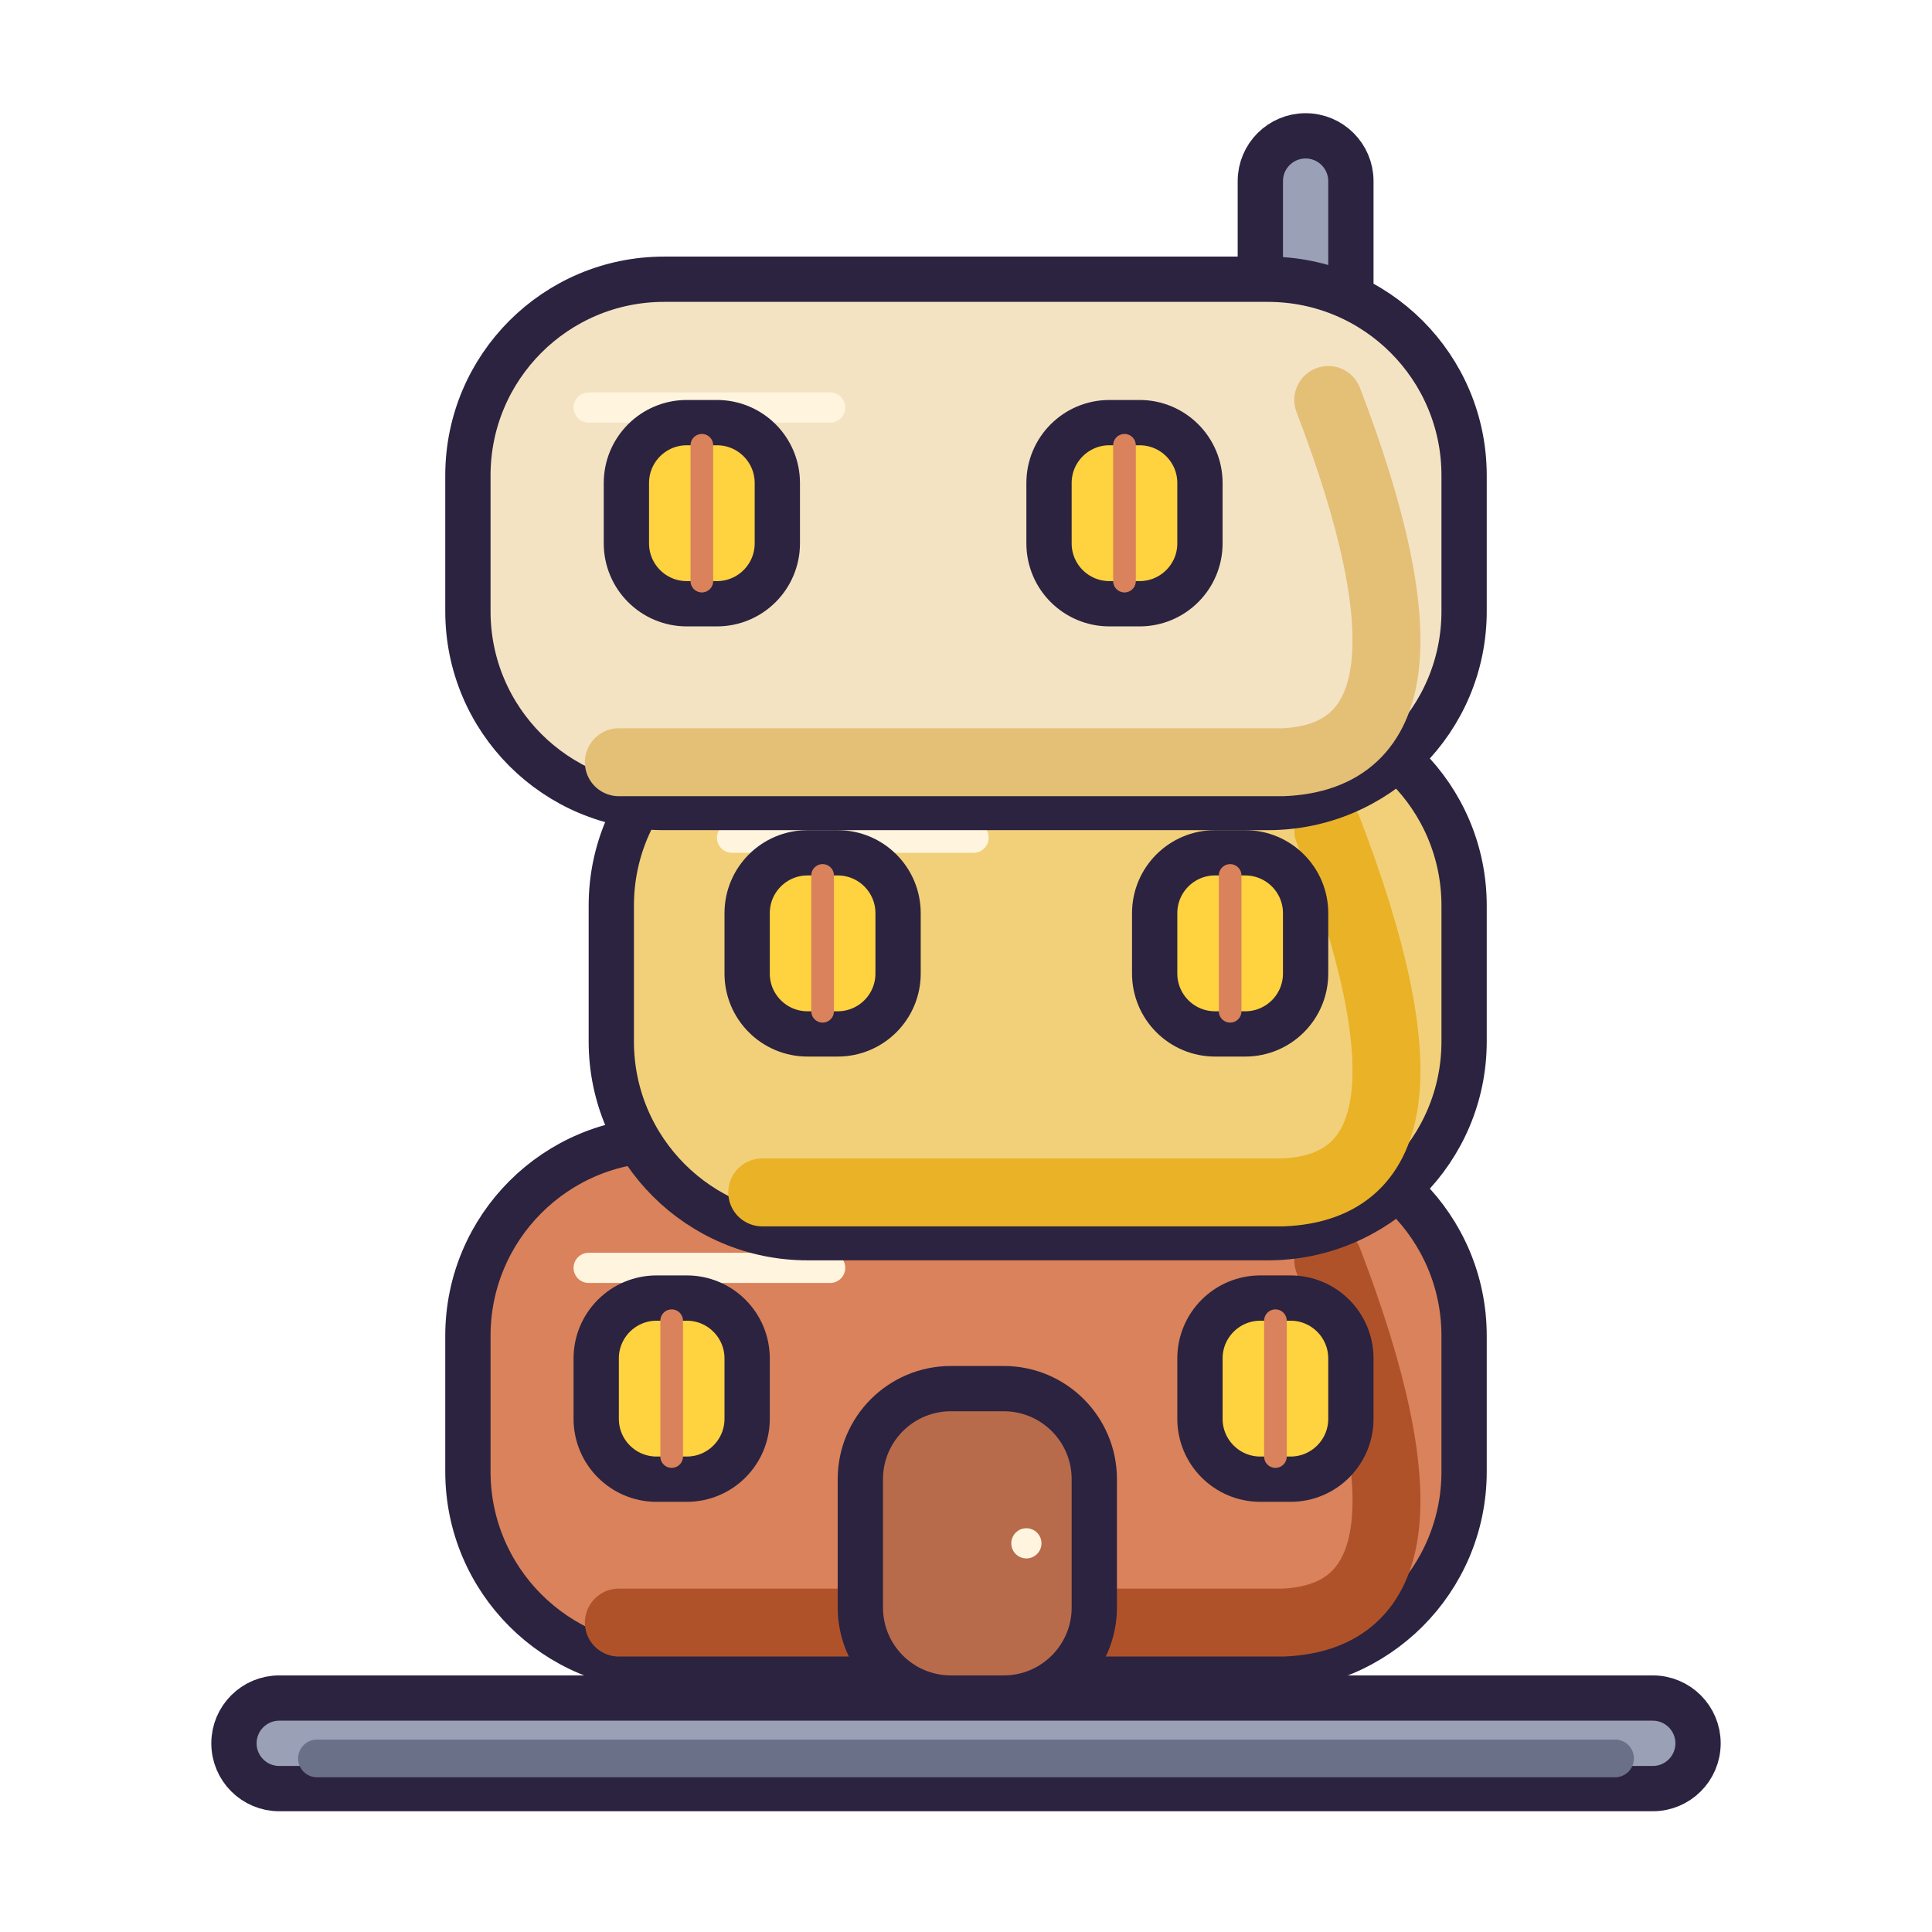
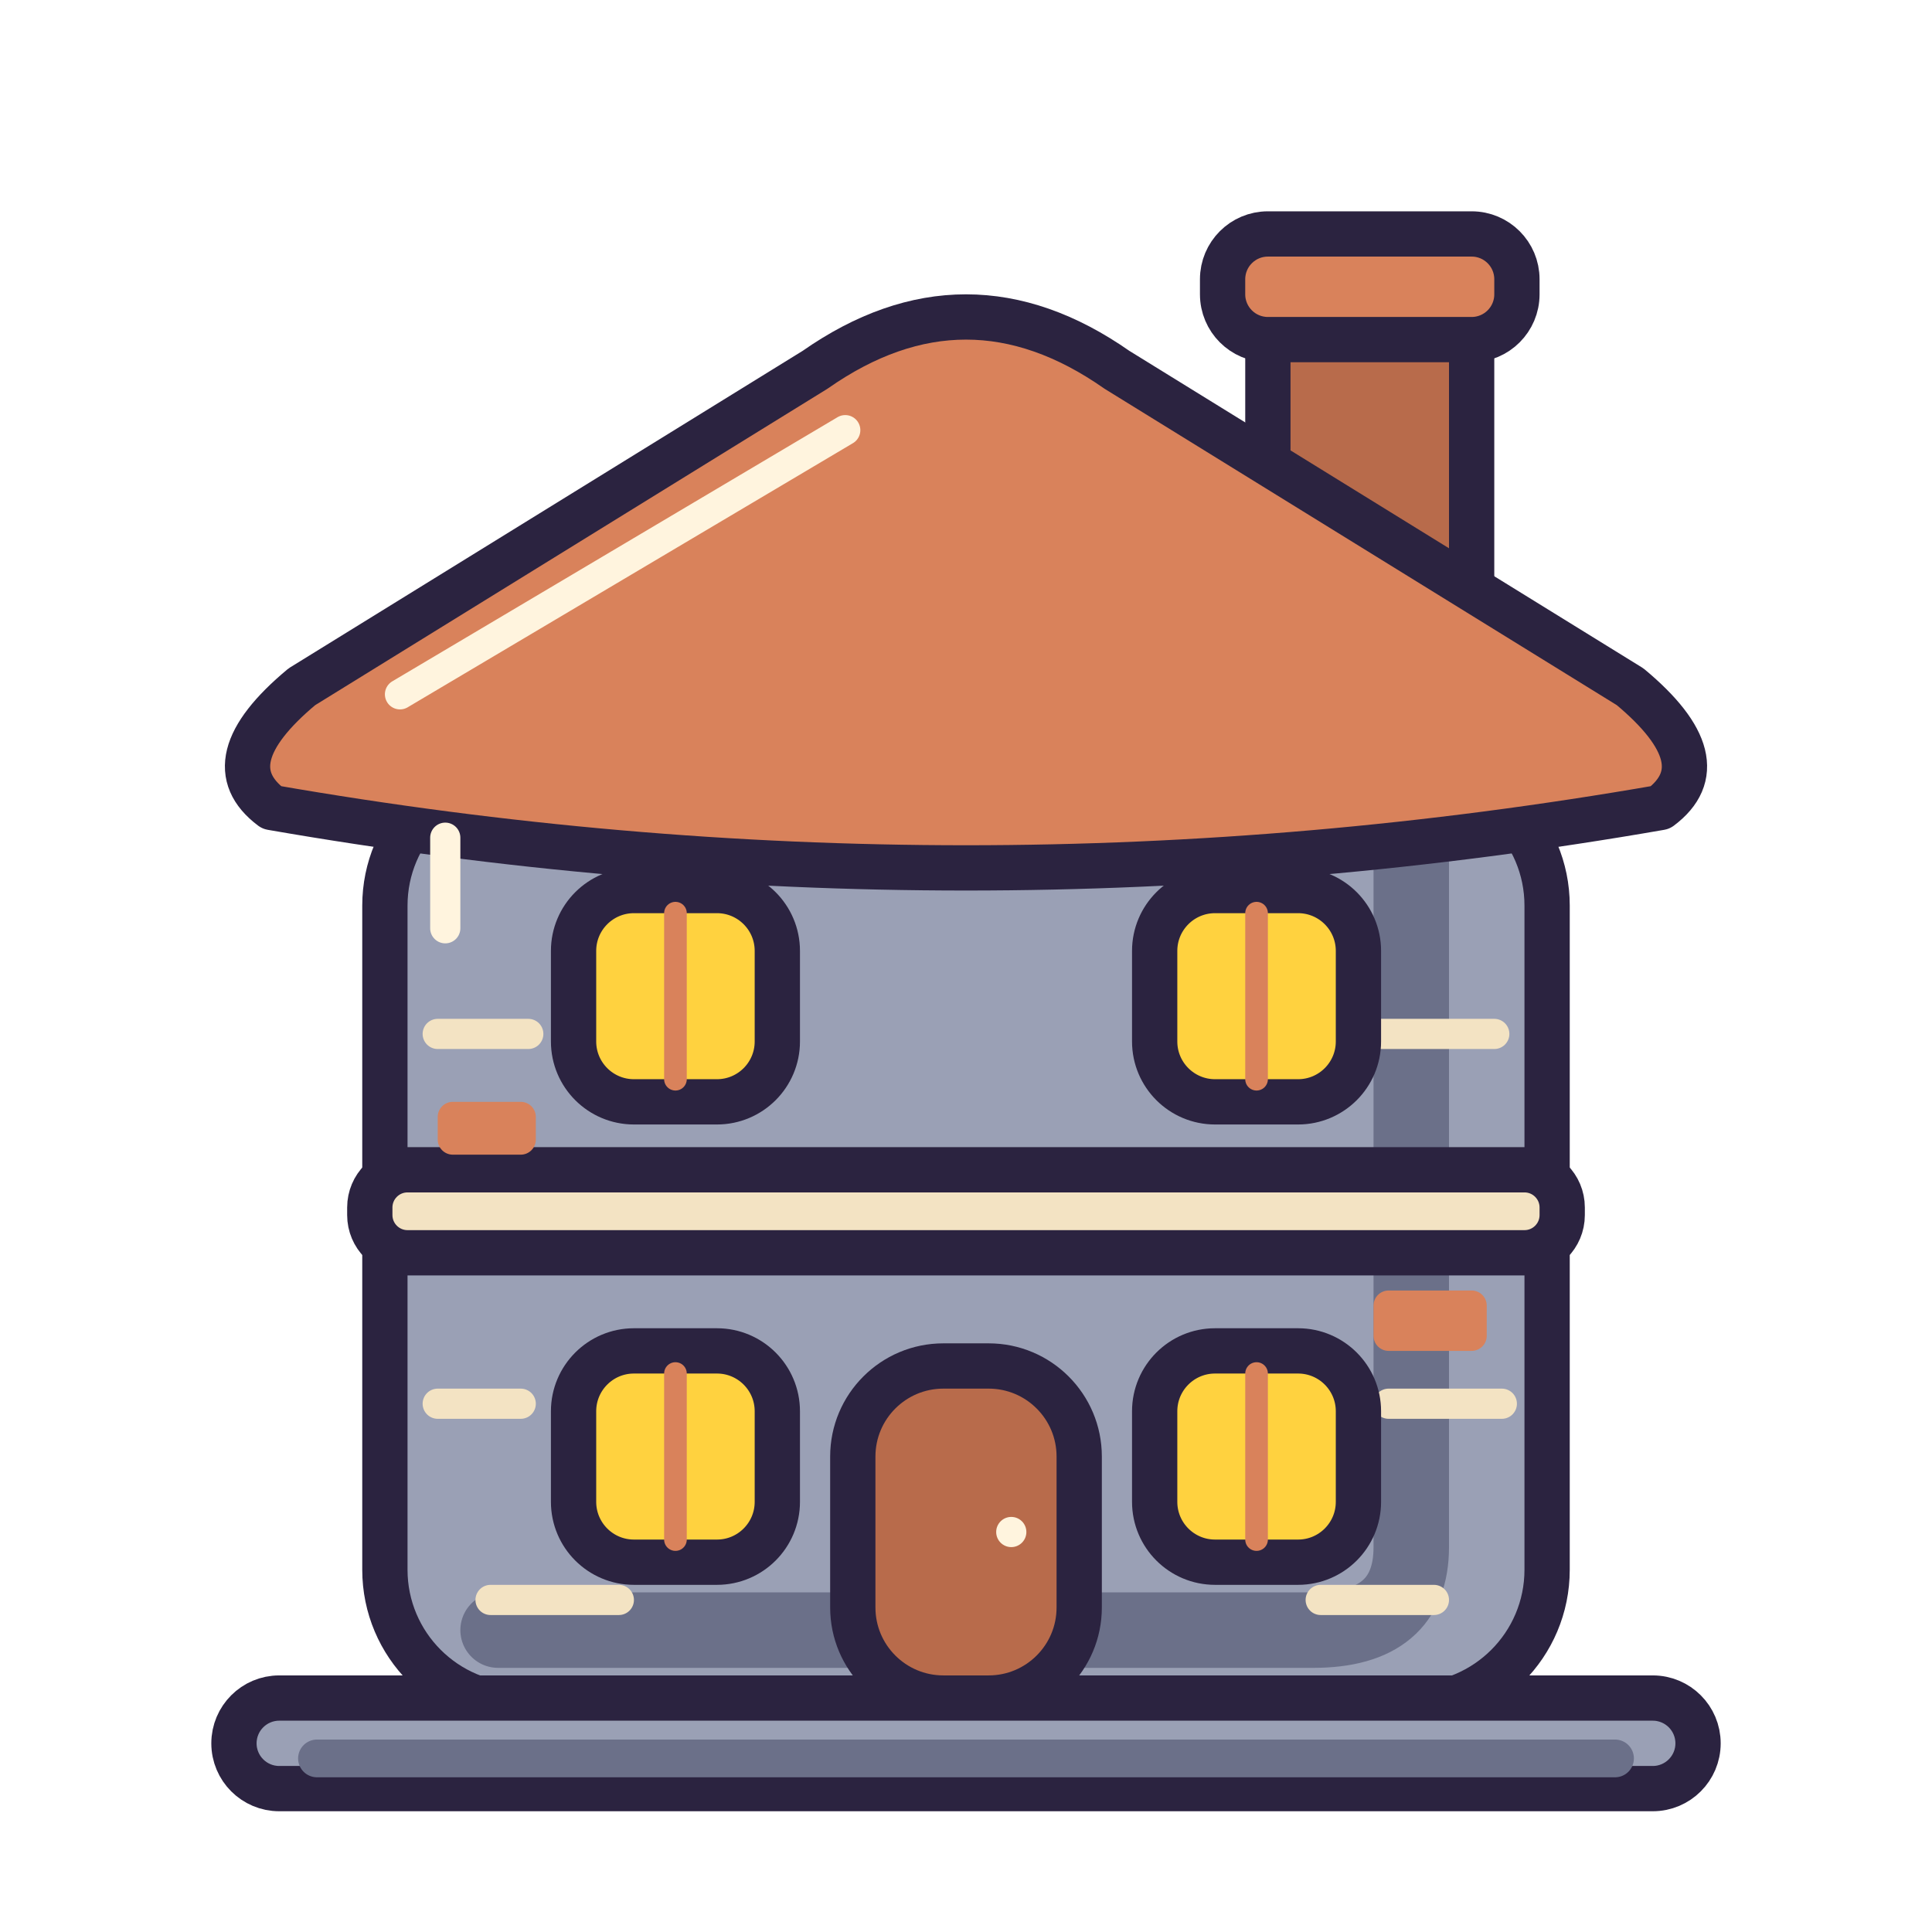
<svg xmlns="http://www.w3.org/2000/svg" version="1.1" viewBox="0 0 256 256" fill="none" stroke="#2B2340" stroke-width="6" stroke-linecap="round" stroke-linejoin="round">
-   <rect x="167" y="18" width="12" height="40" rx="6" fill="#9AA0B5" />
-   <g id="chimney-smoke-anchor" transform="translate(173 18)" />
-   <rect x="62" y="151" width="132" height="70" rx="26" fill="#D9825B" />
-   <path d="M176 167Q194 214 170 215H82" fill="none" stroke="#B05229" stroke-width="9" />
-   <path d="M78 168H110" fill="none" stroke="#FFF4DE" stroke-width="4" />
-   <rect x="81" y="94" width="113" height="70" rx="26" fill="#F2D07A" />
-   <path d="M176 110Q194 157 170 158H101" fill="none" stroke="#EAB226" stroke-width="9" />
-   <path d="M97 111H129" fill="none" stroke="#FFF4DE" stroke-width="4" />
-   <rect x="62" y="37" width="132" height="70" rx="26" fill="#F3E3C3" />
-   <path d="M176 53Q194 100 170 101H82" fill="none" stroke="#E4BF76" stroke-width="9" />
-   <path d="M78 54H110" fill="none" stroke="#FFF4DE" stroke-width="4" />
+   <rect x="168" y="37" width="27" height="68" rx="8" fill="#B86B4B" />
+   <rect x="162" y="31" width="39" height="14" rx="6" fill="#D9825B" />
+   <g id="chimney-smoke-anchor" transform="translate(181 31)" />
+   <rect x="51" y="102" width="154" height="124" rx="18" fill="#9AA0B5" />
+   <path d="M187 114V205Q187 216 174 216H66" fill="none" stroke="#6B7089" stroke-width="10" />
+   <path d="M36 107Q28 101 40 91L108 49Q128 35 148 49L216 91Q228 101 220 107Q128 123 36 107Z" fill="#D9825B" />
+   <path d="M53 92L112 57" fill="none" stroke="#FFF4DE" stroke-width="4" />
+   <rect x="49" y="155" width="158" height="11" rx="5" fill="#F3E3C3" />
+   <path d="M58 137H70M183 137H198M58 186H69M184 186H199M65 212H82M175 212H190" fill="none" stroke="#F3E3C3" stroke-width="4" />
+   <rect x="58" y="146" width="13" height="7" rx="2" fill="#D9825B" stroke="none" />
+   <rect x="182" y="171" width="15" height="8" rx="2" fill="#D9825B" stroke="none" />
  <g id="windows">
-     <rect x="83" y="56" width="20" height="24" rx="8" fill="#FFD23F" />
-     <path d="M93 59V77" fill="none" stroke="#D9825B" stroke-width="3" />
-     <rect x="139" y="56" width="20" height="24" rx="8" fill="#FFD23F" />
-     <path d="M149 59V77" fill="none" stroke="#D9825B" stroke-width="3" />
-     <rect x="99" y="113" width="20" height="24" rx="8" fill="#FFD23F" />
-     <path d="M109 116V134" fill="none" stroke="#D9825B" stroke-width="3" />
-     <rect x="153" y="113" width="20" height="24" rx="8" fill="#FFD23F" />
-     <path d="M163 116V134" fill="none" stroke="#D9825B" stroke-width="3" />
-     <rect x="79" y="172" width="20" height="24" rx="8" fill="#FFD23F" />
-     <path d="M89 175V193" fill="none" stroke="#D9825B" stroke-width="3" />
-     <rect x="159" y="172" width="20" height="24" rx="8" fill="#FFD23F" />
-     <path d="M169 175V193" fill="none" stroke="#D9825B" stroke-width="3" />
+     <rect x="76" y="118" width="27" height="28" rx="8" fill="#FFD23F" />
+     <path d="M89.5 121V143" fill="none" stroke="#D9825B" stroke-width="3" />
+     <rect x="153" y="118" width="27" height="28" rx="8" fill="#FFD23F" />
+     <path d="M166.5 121V143" fill="none" stroke="#D9825B" stroke-width="3" />
+     <rect x="76" y="179" width="27" height="28" rx="8" fill="#FFD23F" />
+     <path d="M89.5 182V204" fill="none" stroke="#D9825B" stroke-width="3" />
+     <rect x="153" y="179" width="27" height="28" rx="8" fill="#FFD23F" />
+     <path d="M166.5 182V204" fill="none" stroke="#D9825B" stroke-width="3" />
  </g>
-   <rect x="114" y="184" width="31" height="41" rx="12" fill="#B86B4B" />
-   <circle cx="136" cy="204.5" r="2" fill="#FFF4DE" stroke="none" />
+   <rect x="113" y="181" width="30" height="44" rx="12" fill="#B86B4B" />
+   <circle cx="134" cy="203" r="2" fill="#FFF4DE" stroke="none" />
+   <path d="M59 111V123" fill="none" stroke="#FFF4DE" stroke-width="4" />
  <rect x="31" y="225" width="194" height="12" rx="6" fill="#9AA0B5" />
  <path d="M42 233H214" fill="none" stroke="#6B7089" stroke-width="5" />
</svg>
